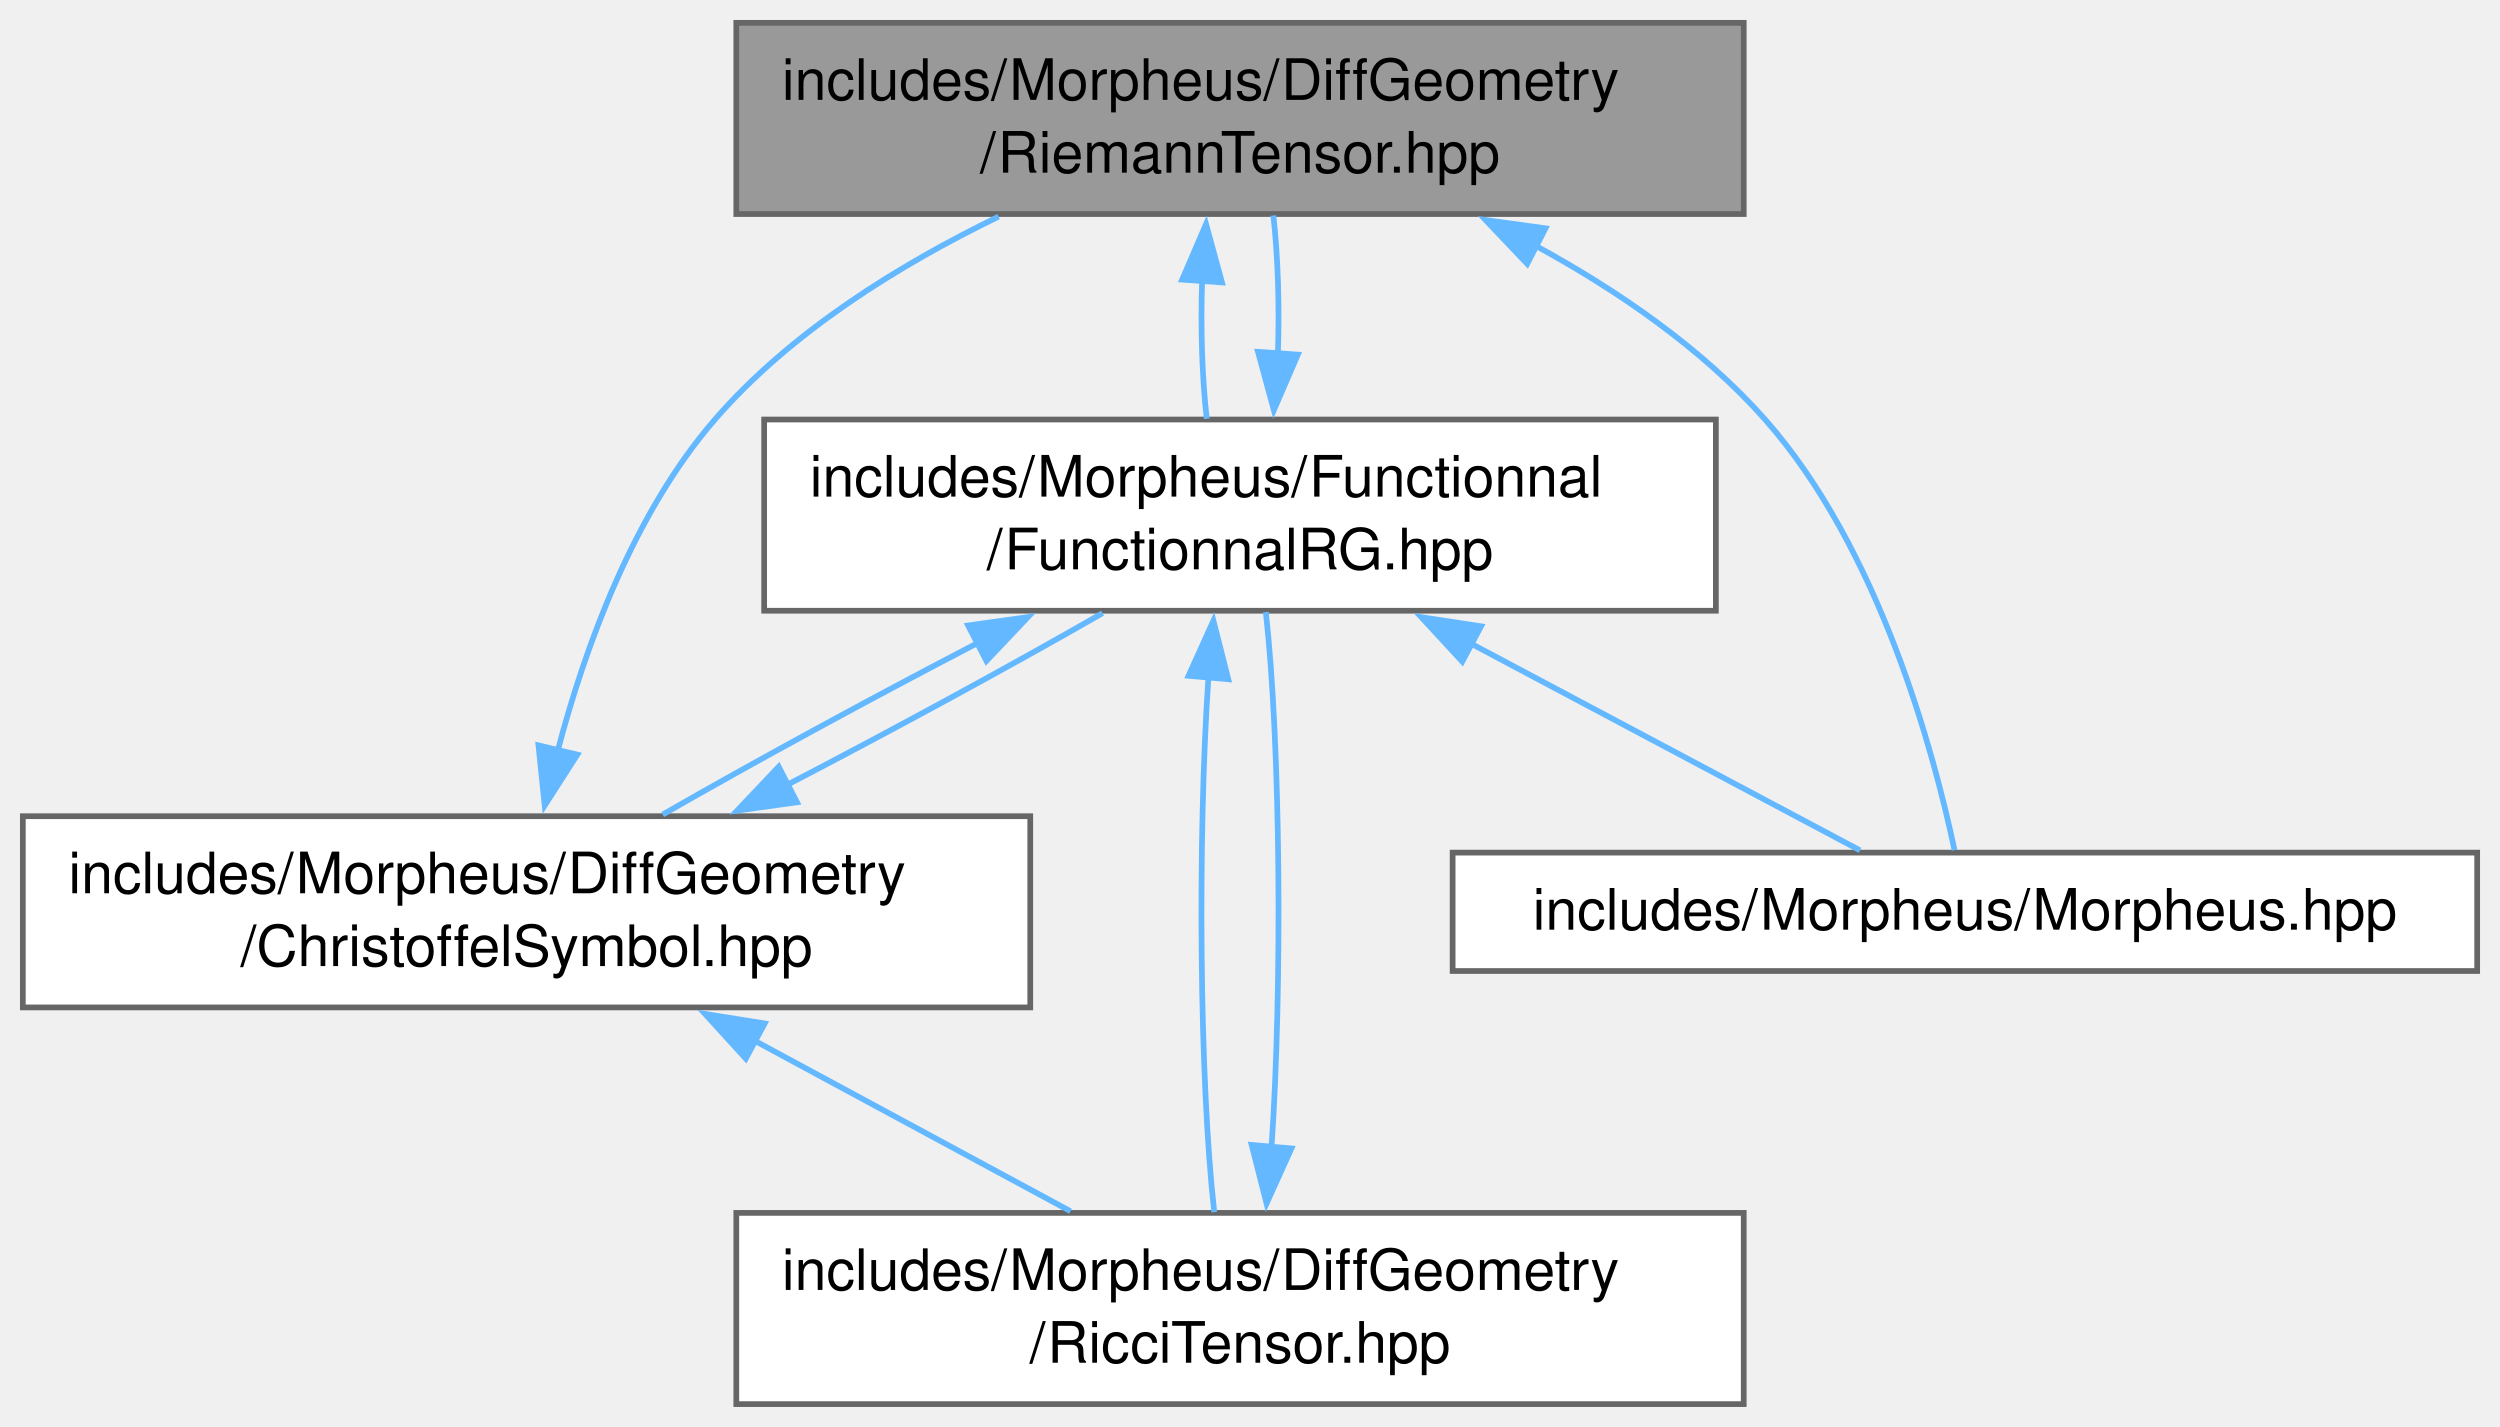
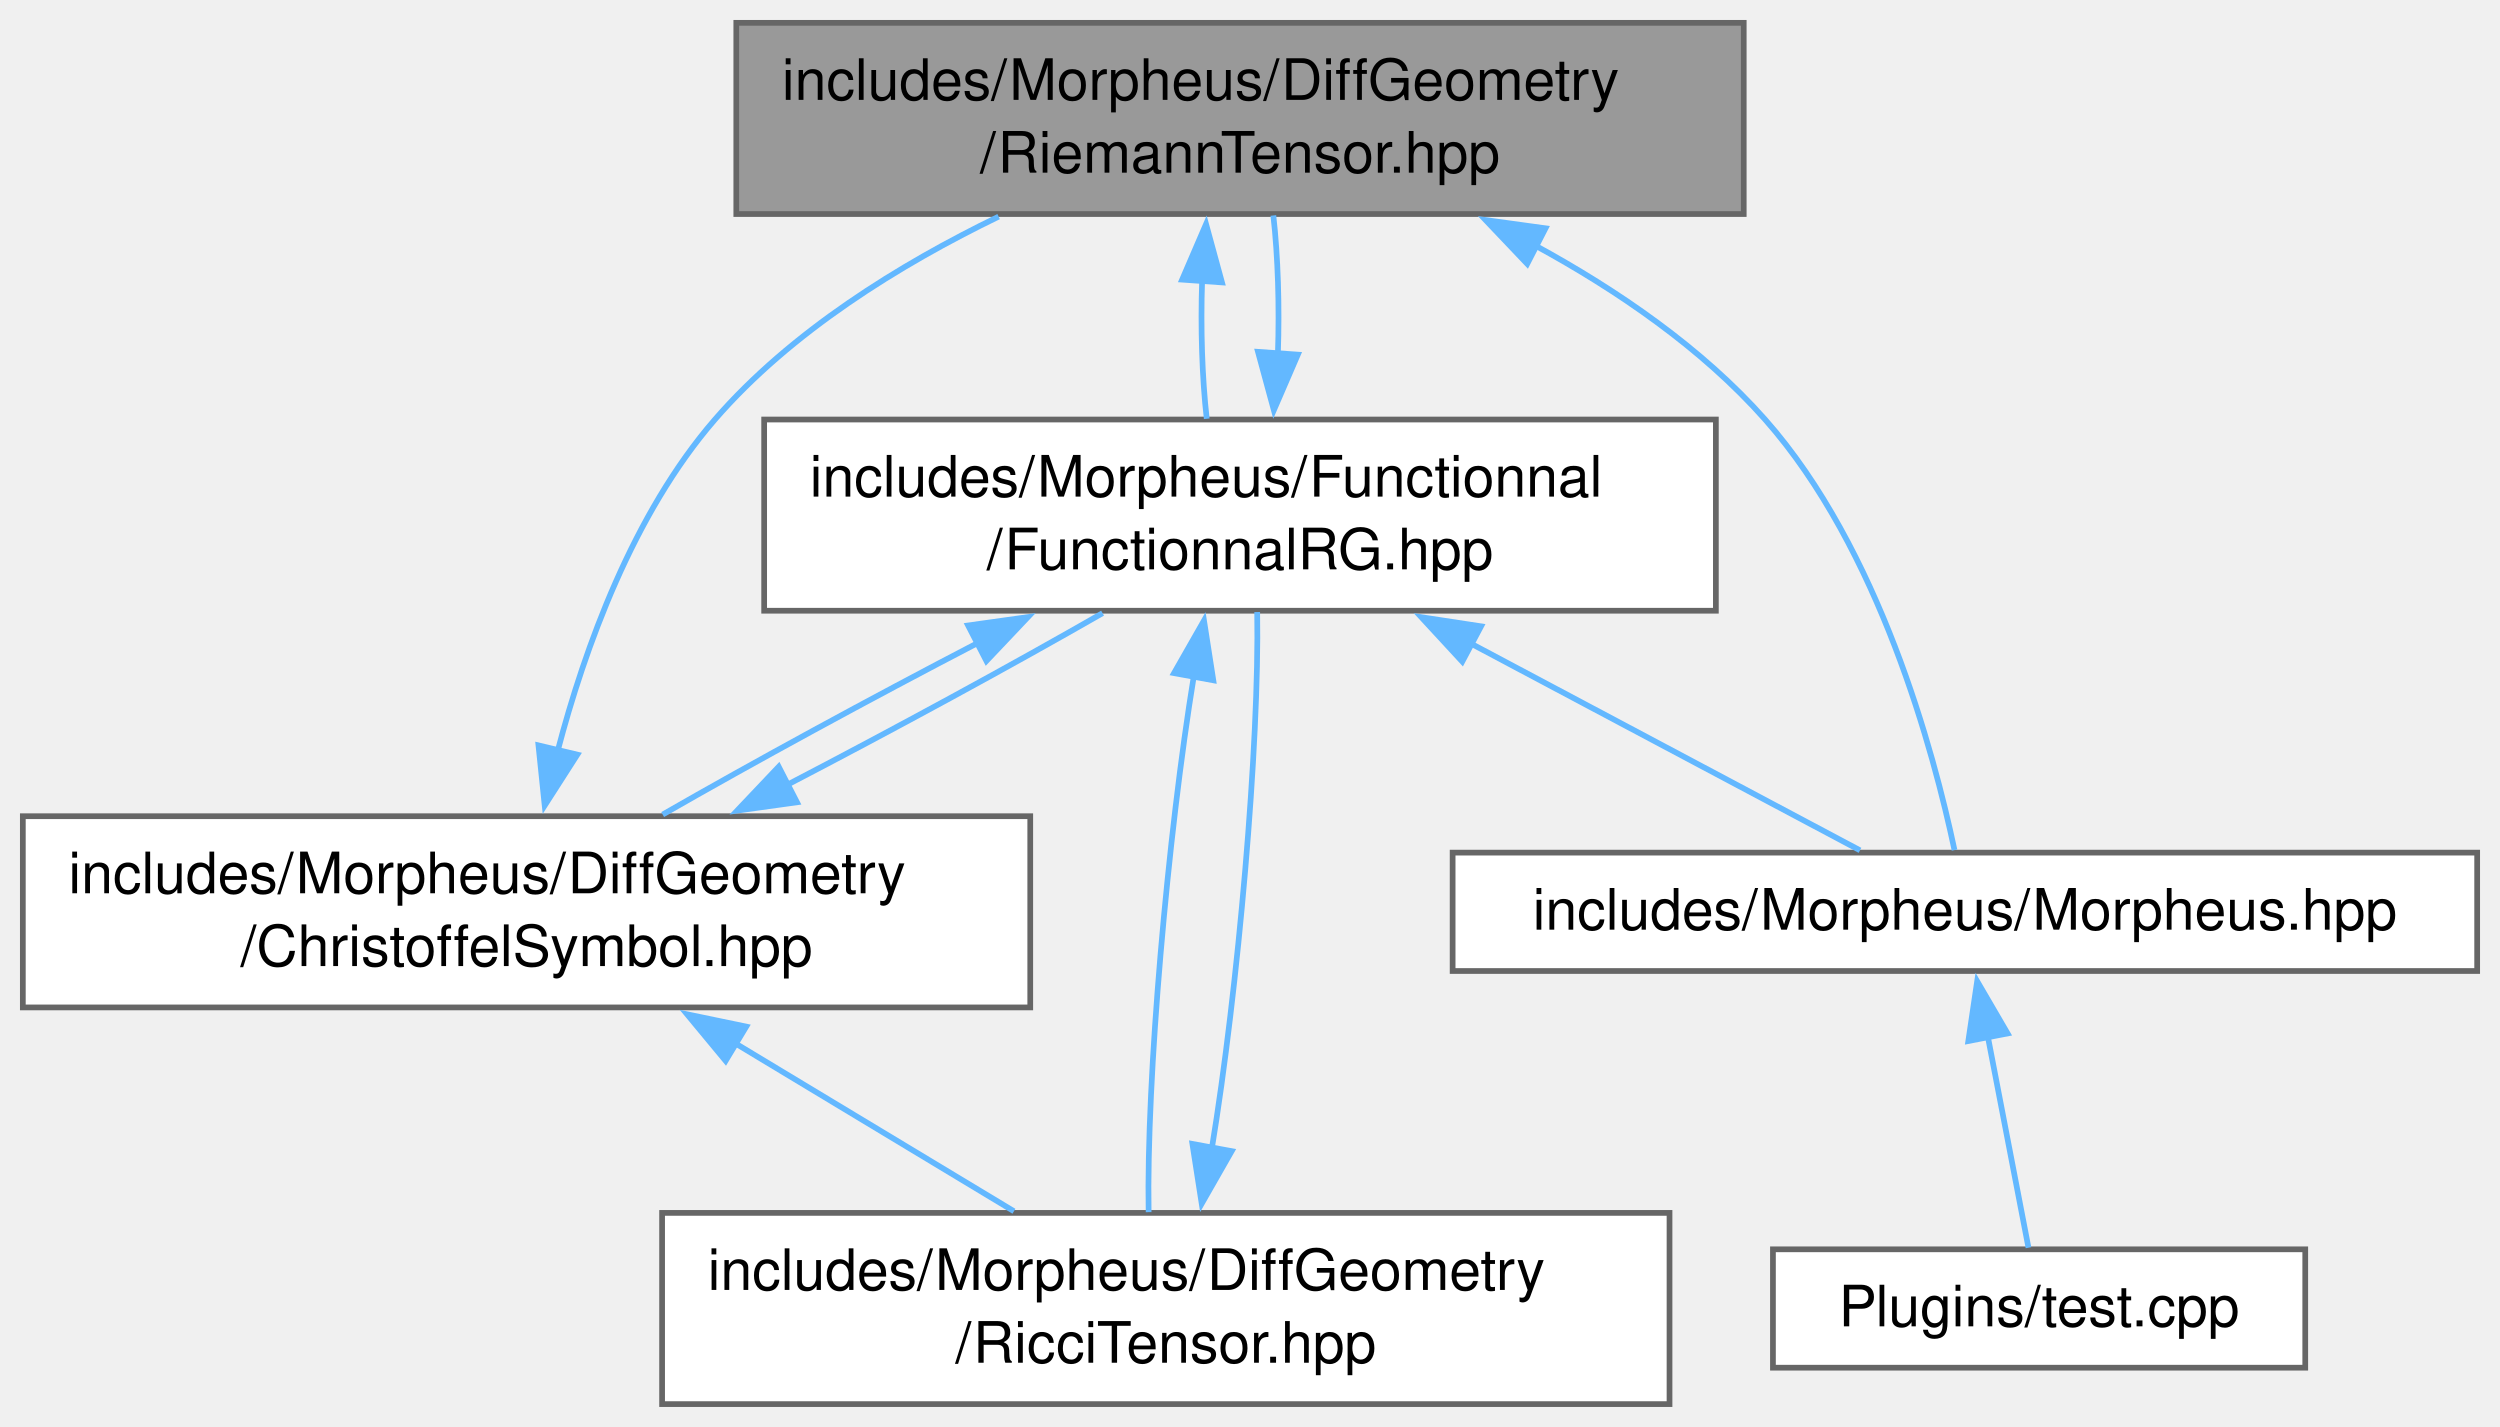
<svg xmlns="http://www.w3.org/2000/svg" xmlns:xlink="http://www.w3.org/1999/xlink" width="438pt" height="250pt" viewBox="0.00 0.00 438.00 250.00">
  <g id="graph0" class="graph" transform="scale(1 1) rotate(0) translate(4 246)">
    <g id="Node000001" class="node">
      <g id="a_Node000001">
        <a xlink:title=" ">
          <polygon fill="#999999" stroke="#666666" points="301.5,-242 125,-242 125,-208.5 301.5,-208.5 301.5,-242" />
          <text text-anchor="start" x="133" y="-228.5" font-family="Helvetica,sans-Serif" font-size="10.00">includes/Morpheus/DiffGeometry</text>
          <text text-anchor="middle" x="213.25" y="-215.75" font-family="Helvetica,sans-Serif" font-size="10.00">/RiemannTensor.hpp</text>
        </a>
      </g>
    </g>
    <g id="Node000002" class="node">
      <g id="a_Node000002">
        <a xlink:href="FunctionnalRG_8hpp.html" target="_top" xlink:title=" ">
          <polygon fill="white" stroke="#666666" points="296.62,-172.5 129.88,-172.5 129.88,-139 296.62,-139 296.62,-172.5" />
          <text text-anchor="start" x="137.88" y="-159" font-family="Helvetica,sans-Serif" font-size="10.00">includes/Morpheus/Functionnal</text>
          <text text-anchor="middle" x="213.25" y="-146.25" font-family="Helvetica,sans-Serif" font-size="10.00">/FunctionnalRG.hpp</text>
        </a>
      </g>
    </g>
    <g id="edge1_Node000001_Node000002" class="edge">
      <g id="a_edge1_Node000001_Node000002">
        <a xlink:title=" ">
          <path fill="none" stroke="#63b8ff" d="M206.61,-196.81C206.33,-188.59 206.6,-179.84 207.42,-172.63" />
          <polygon fill="#63b8ff" stroke="#63b8ff" points="203.11,-197.01 207.3,-206.74 210.09,-196.52 203.11,-197.01" />
        </a>
      </g>
    </g>
    <g id="Node000005" class="node">
      <g id="a_Node000005">
        <a xlink:href="Morpheus_8hpp.html" target="_top" xlink:title=" ">
          <polygon fill="white" stroke="#666666" points="430,-96.62 250.5,-96.62 250.5,-75.88 430,-75.88 430,-96.62" />
          <text text-anchor="middle" x="340.25" y="-83.12" font-family="Helvetica,sans-Serif" font-size="10.00">includes/Morpheus/Morpheus.hpp</text>
        </a>
      </g>
    </g>
-     <g id="edge10_Node000001_Node000005" class="edge">
-       <g id="a_edge10_Node000001_Node000005">
+     <g id="edge11_Node000001_Node000005" class="edge">
+       <g id="a_edge11_Node000001_Node000005">
        <a xlink:title=" ">
          <path fill="none" stroke="#63b8ff" d="M264.87,-203.04C279.39,-195.14 294.2,-184.99 305.25,-172.5 325.28,-149.85 334.81,-114.18 338.43,-97.06" />
          <polygon fill="#63b8ff" stroke="#63b8ff" points="263.57,-199.77 256.27,-207.45 266.77,-206 263.57,-199.77" />
        </a>
      </g>
    </g>
    <g id="edge8_Node000002_Node000001" class="edge">
      <g id="a_edge8_Node000002_Node000001">
        <a xlink:title=" ">
          <path fill="none" stroke="#63b8ff" d="M219.89,-184.06C220.17,-192.28 219.91,-201.02 219.09,-208.25" />
          <polygon fill="#63b8ff" stroke="#63b8ff" points="223.38,-183.87 219.18,-174.14 216.4,-184.36 223.38,-183.87" />
        </a>
      </g>
    </g>
    <g id="Node000003" class="node">
      <g id="a_Node000003">
        <a xlink:href="ChristoffelSymbol_8hpp.html" target="_top" xlink:title=" ">
          <polygon fill="white" stroke="#666666" points="176.5,-103 0,-103 0,-69.5 176.5,-69.5 176.5,-103" />
          <text text-anchor="start" x="8" y="-89.5" font-family="Helvetica,sans-Serif" font-size="10.00">includes/Morpheus/DiffGeometry</text>
          <text text-anchor="middle" x="88.25" y="-76.75" font-family="Helvetica,sans-Serif" font-size="10.00">/ChristoffelSymbol.hpp</text>
        </a>
      </g>
    </g>
    <g id="edge2_Node000002_Node000003" class="edge">
      <g id="a_edge2_Node000002_Node000003">
        <a xlink:title=" ">
          <path fill="none" stroke="#63b8ff" d="M167.31,-133.36C148.57,-123.62 127.74,-112.28 112.1,-103.29" />
          <polygon fill="#63b8ff" stroke="#63b8ff" points="165.61,-136.42 176.1,-137.89 168.82,-130.2 165.61,-136.42" />
        </a>
      </g>
    </g>
    <g id="Node000004" class="node">
      <g id="a_Node000004">
        <a xlink:href="RicciTensor_8hpp.html" target="_top" xlink:title=" ">
-           <polygon fill="white" stroke="#666666" points="301.5,-33.5 125,-33.5 125,0 301.5,0 301.5,-33.5" />
-           <text text-anchor="start" x="133" y="-20" font-family="Helvetica,sans-Serif" font-size="10.00">includes/Morpheus/DiffGeometry</text>
-           <text text-anchor="middle" x="213.25" y="-7.25" font-family="Helvetica,sans-Serif" font-size="10.00">/RicciTensor.hpp</text>
+           <polygon fill="white" stroke="#666666" points="288.5,-33.5 112,-33.5 112,0 288.5,0 288.5,-33.5" />
+           <text text-anchor="start" x="120" y="-20" font-family="Helvetica,sans-Serif" font-size="10.00">includes/Morpheus/DiffGeometry</text>
+           <text text-anchor="middle" x="200.25" y="-7.25" font-family="Helvetica,sans-Serif" font-size="10.00">/RicciTensor.hpp</text>
        </a>
      </g>
    </g>
    <g id="edge7_Node000002_Node000004" class="edge">
      <g id="a_edge7_Node000002_Node000004">
        <a xlink:title=" ">
-           <path fill="none" stroke="#63b8ff" d="M207.72,-127.37C205.8,-99.29 206.14,-56.57 208.74,-33.63" />
-           <polygon fill="#63b8ff" stroke="#63b8ff" points="204.23,-127.6 208.59,-137.26 211.2,-126.99 204.23,-127.6" />
+           <path fill="none" stroke="#63b8ff" d="M205.19,-127.75C200.58,-99.67 196.82,-56.67 197.24,-33.63" />
+           <polygon fill="#63b8ff" stroke="#63b8ff" points="201.69,-128.07 206.94,-137.28 208.57,-126.81 201.69,-128.07" />
        </a>
      </g>
    </g>
    <g id="edge9_Node000002_Node000005" class="edge">
      <g id="a_edge9_Node000002_Node000005">
        <a xlink:title=" ">
          <path fill="none" stroke="#63b8ff" d="M253.8,-133.2C276.67,-121.04 304.13,-106.45 321.87,-97.02" />
          <polygon fill="#63b8ff" stroke="#63b8ff" points="252.19,-130.09 245.01,-137.87 255.48,-136.27 252.19,-130.09" />
        </a>
      </g>
    </g>
    <g id="edge5_Node000003_Node000001" class="edge">
      <g id="a_edge5_Node000003_Node000001">
        <a xlink:title=" ">
          <path fill="none" stroke="#63b8ff" d="M93.7,-114.41C98.46,-132.53 106.93,-155.97 121.25,-172.5 134.57,-187.87 153.63,-199.65 170.96,-208.05" />
          <polygon fill="#63b8ff" stroke="#63b8ff" points="97.15,-113.79 91.43,-104.87 90.34,-115.41 97.15,-113.79" />
        </a>
      </g>
    </g>
    <g id="edge6_Node000003_Node000002" class="edge">
      <g id="a_edge6_Node000003_Node000002">
        <a xlink:title=" ">
          <path fill="none" stroke="#63b8ff" d="M133.92,-108.5C152.63,-118.23 173.48,-129.57 189.17,-138.58" />
          <polygon fill="#63b8ff" stroke="#63b8ff" points="135.63,-105.44 125.14,-103.98 132.43,-111.67 135.63,-105.44" />
        </a>
      </g>
    </g>
    <g id="edge3_Node000003_Node000004" class="edge">
      <g id="a_edge3_Node000003_Node000004">
        <a xlink:title=" ">
-           <path fill="none" stroke="#63b8ff" d="M128.11,-63.72C146.1,-54.01 166.98,-42.74 183.55,-33.79" />
-           <polygon fill="#63b8ff" stroke="#63b8ff" points="126.66,-60.53 119.52,-68.36 129.98,-66.69 126.66,-60.53" />
+           <path fill="none" stroke="#63b8ff" d="M124.64,-63.32C140.6,-53.7 158.99,-42.61 173.64,-33.79" />
+           <polygon fill="#63b8ff" stroke="#63b8ff" points="123.13,-60.14 116.37,-68.3 126.74,-66.14 123.13,-60.14" />
        </a>
      </g>
    </g>
    <g id="edge4_Node000004_Node000002" class="edge">
      <g id="a_edge4_Node000004_Node000002">
        <a xlink:title=" ">
-           <path fill="none" stroke="#63b8ff" d="M218.77,-45C220.69,-73.04 220.36,-115.77 217.77,-138.77" />
-           <polygon fill="#63b8ff" stroke="#63b8ff" points="222.26,-44.79 217.9,-35.14 215.29,-45.41 222.26,-44.79" />
+           <path fill="none" stroke="#63b8ff" d="M208.29,-44.63C212.91,-72.66 216.67,-115.67 216.26,-138.77" />
+           <polygon fill="#63b8ff" stroke="#63b8ff" points="211.79,-44.32 206.54,-35.12 204.91,-45.59 211.79,-44.32" />
+         </a>
+       </g>
+     </g>
+     <g id="Node000006" class="node">
+       <g id="a_Node000006">
+         <a xlink:href="test_8cpp.html" target="_top" xlink:title=" ">
+           <polygon fill="white" stroke="#666666" points="399.88,-27.12 306.62,-27.12 306.62,-6.38 399.88,-6.38 399.88,-27.12" />
+           <text text-anchor="middle" x="353.25" y="-13.62" font-family="Helvetica,sans-Serif" font-size="10.00">Plugins/test.cpp</text>
+         </a>
+       </g>
+     </g>
+     <g id="edge10_Node000005_Node000006" class="edge">
+       <g id="a_edge10_Node000005_Node000006">
+         <a xlink:title=" ">
+           <path fill="none" stroke="#63b8ff" d="M344.26,-64.44C346.64,-52.09 349.54,-37.02 351.39,-27.4" />
+           <polygon fill="#63b8ff" stroke="#63b8ff" points="340.85,-63.61 342.4,-74.09 347.73,-64.94 340.85,-63.61" />
        </a>
      </g>
    </g>
  </g>
</svg>
